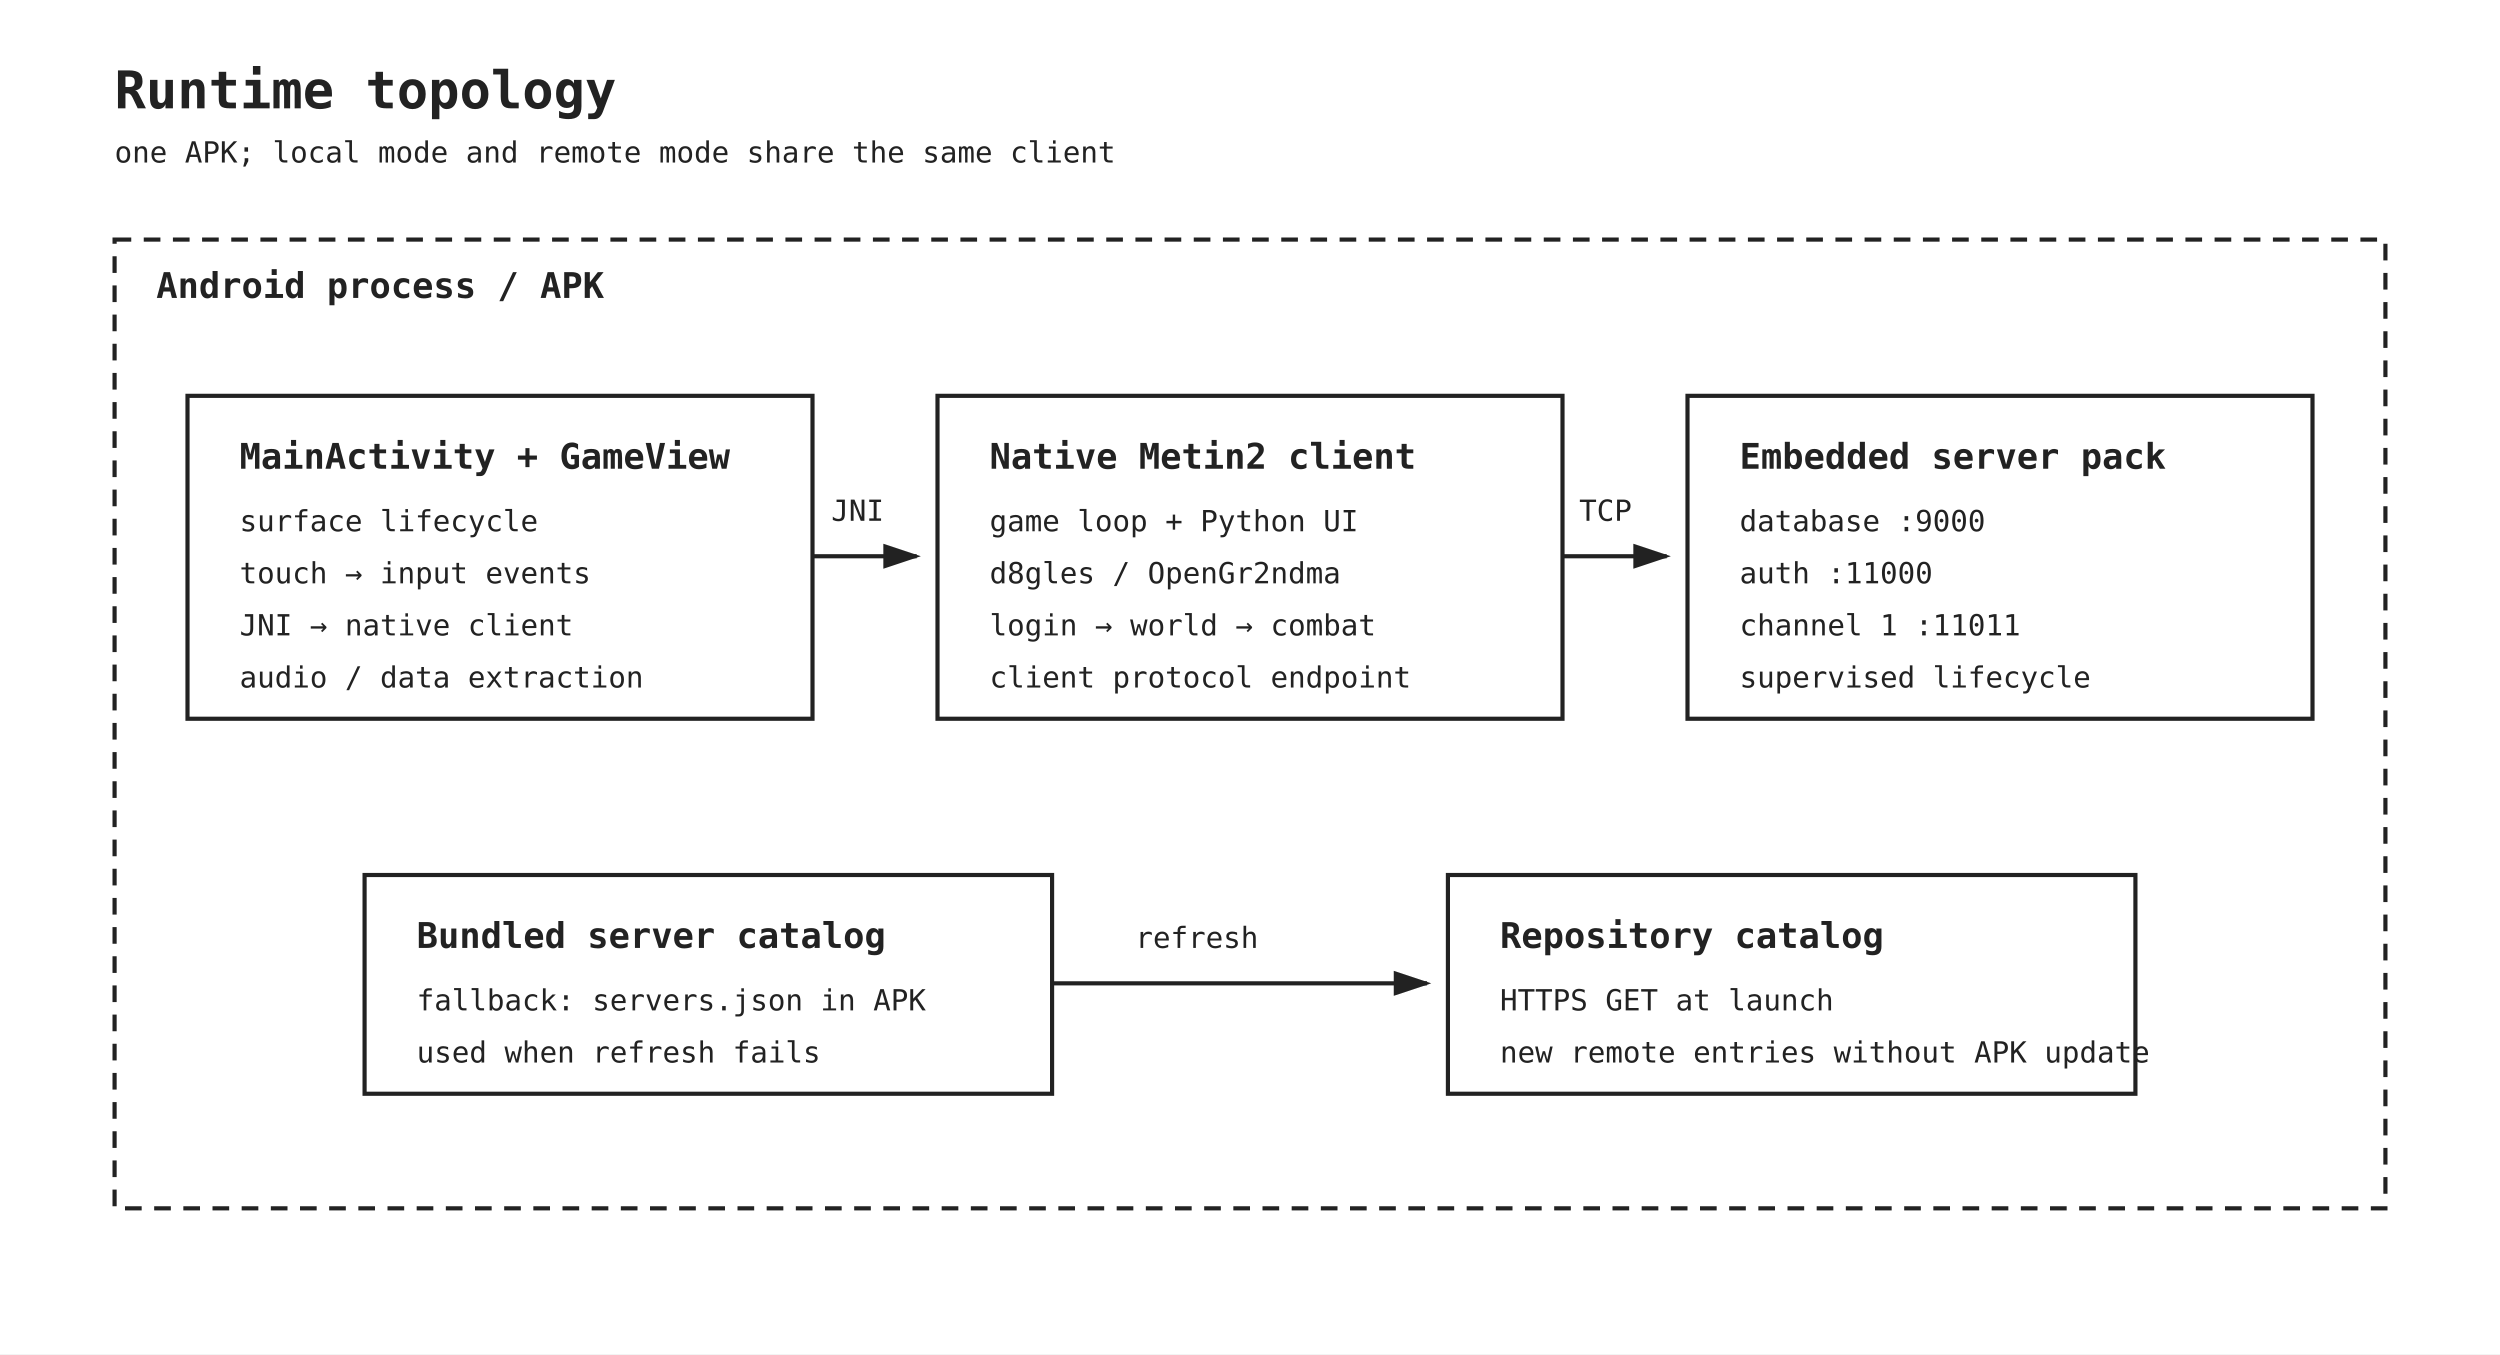
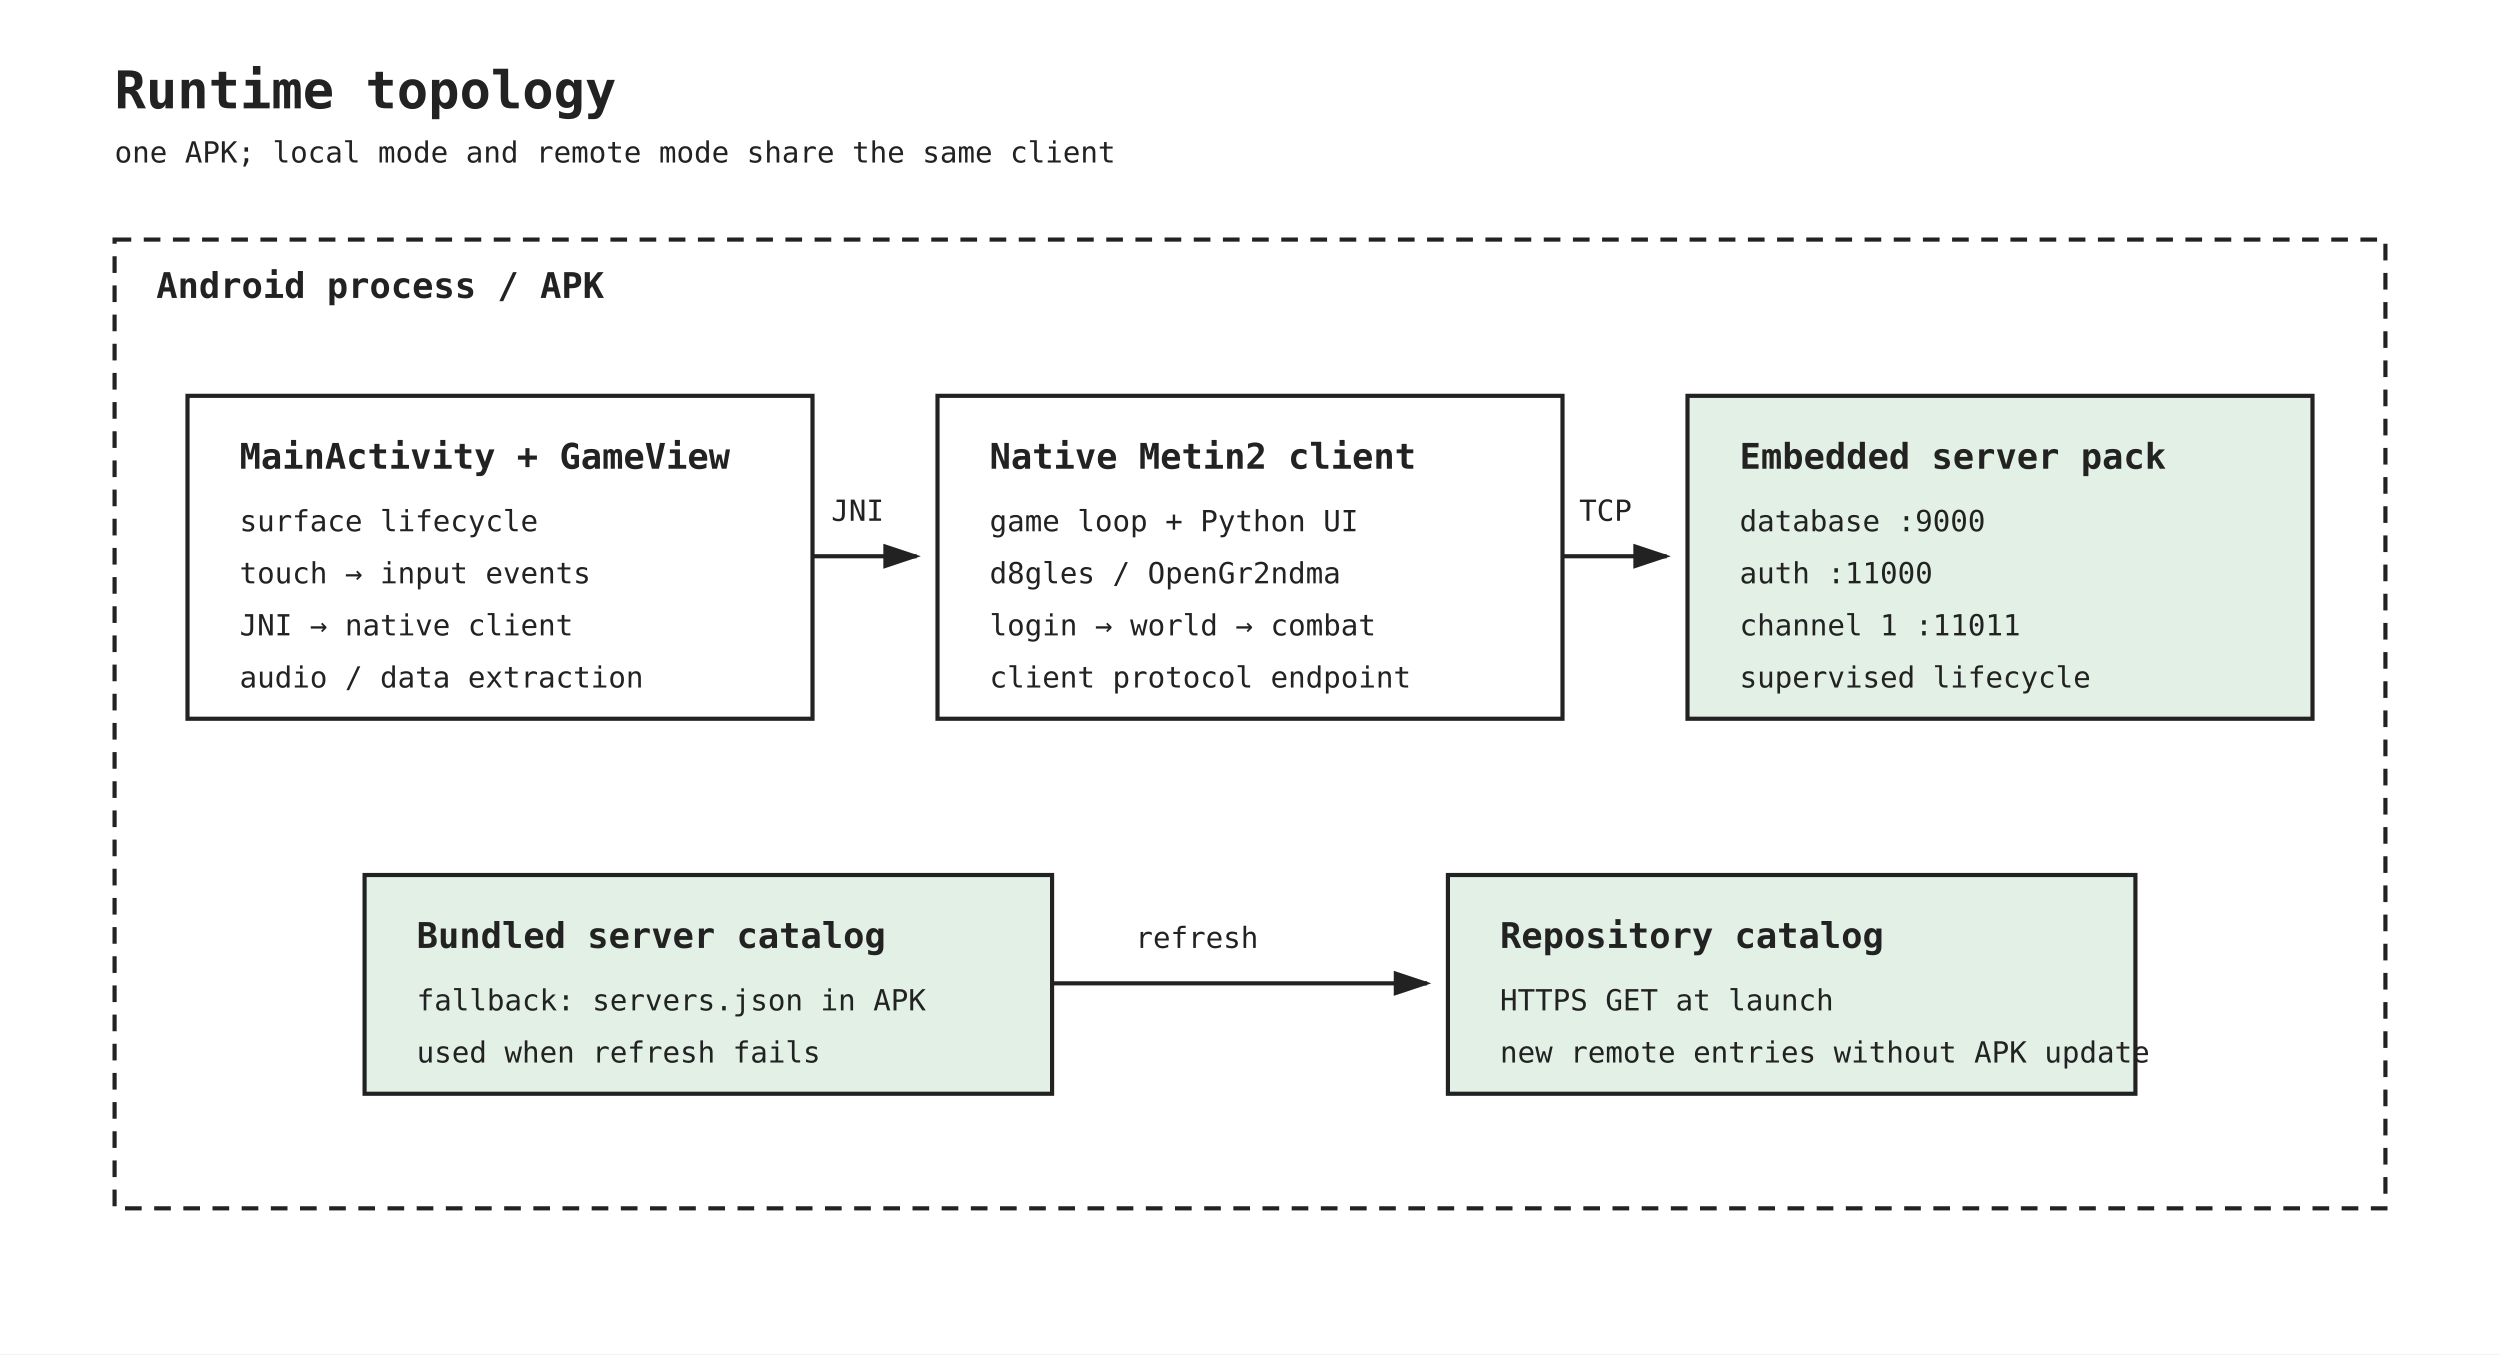
<svg xmlns="http://www.w3.org/2000/svg" viewBox="0 0 1200 650" role="img" aria-labelledby="title desc">
  <defs>
    <marker id="arrow" markerWidth="9" markerHeight="9" refX="8" refY="3" orient="auto">
      <path d="M0 0L9 3L0 6Z" fill="#222" />
    </marker>
    <style>
      text { font-family: ui-monospace, SFMono-Regular, Menlo, Consolas, monospace; fill: #222; }
      .h { font-size: 25px; font-weight: 700; } .l { font-size: 17px; font-weight: 700; } .s { font-size: 14px; }
-       .box { fill: #fff; stroke: #222; stroke-width: 2; } .boundary { fill: none; stroke: #222; stroke-width: 2; stroke-dasharray: 8 6; }
+       .box { fill: #fff; stroke: #222; stroke-width: 2; } .introduced { fill: #e2f0e6; } .boundary { fill: none; stroke: #222; stroke-width: 2; stroke-dasharray: 8 6; }
      .line { fill: none; stroke: #222; stroke-width: 2; marker-end: url(#arrow); }
    </style>
  </defs>
  <rect width="1200" height="650" fill="#fff" />
  <text x="55" y="52" class="h">Runtime topology</text>
  <text x="55" y="78" class="s">one APK; local mode and remote mode share the same client</text>
  <rect x="55" y="115" width="1090" height="465" class="boundary" />
  <text x="75" y="143" class="l">Android process / APK</text>
  <rect x="90" y="190" width="300" height="155" class="box" />
  <text x="115" y="225" class="l">MainActivity + GameView</text>
  <text x="115" y="255" class="s">surface lifecycle</text>
  <text x="115" y="280" class="s">touch → input events</text>
  <text x="115" y="305" class="s">JNI → native client</text>
  <text x="115" y="330" class="s">audio / data extraction</text>
  <rect x="450" y="190" width="300" height="155" class="box" />
  <text x="475" y="225" class="l">Native Metin2 client</text>
  <text x="475" y="255" class="s">game loop + Python UI</text>
  <text x="475" y="280" class="s">d8gles / OpenGr2ndma</text>
  <text x="475" y="305" class="s">login → world → combat</text>
  <text x="475" y="330" class="s">client protocol endpoint</text>
-   <rect x="810" y="190" width="300" height="155" class="box" />
+   <rect x="810" y="190" width="300" height="155" class="box introduced" />
  <text x="835" y="225" class="l">Embedded server pack</text>
  <text x="835" y="255" class="s">database :9000</text>
  <text x="835" y="280" class="s">auth :11000</text>
  <text x="835" y="305" class="s">channel 1 :11011</text>
  <text x="835" y="330" class="s">supervised lifecycle</text>
  <path d="M390 267H440" class="line" />
  <path d="M750 267H800" class="line" />
  <text x="399" y="250" class="s">JNI</text>
  <text x="758" y="250" class="s">TCP</text>
-   <rect x="175" y="420" width="330" height="105" class="box" />
+   <rect x="175" y="420" width="330" height="105" class="box introduced" />
  <text x="200" y="455" class="l">Bundled server catalog</text>
  <text x="200" y="485" class="s">fallback: servers.json in APK</text>
  <text x="200" y="510" class="s">used when refresh fails</text>
-   <rect x="695" y="420" width="330" height="105" class="box" />
+   <rect x="695" y="420" width="330" height="105" class="box introduced" />
  <text x="720" y="455" class="l">Repository catalog</text>
  <text x="720" y="485" class="s">HTTPS GET at launch</text>
  <text x="720" y="510" class="s">new remote entries without APK update</text>
  <path d="M505 472H685" class="line" />
  <text x="545" y="455" class="s">refresh</text>
</svg>
